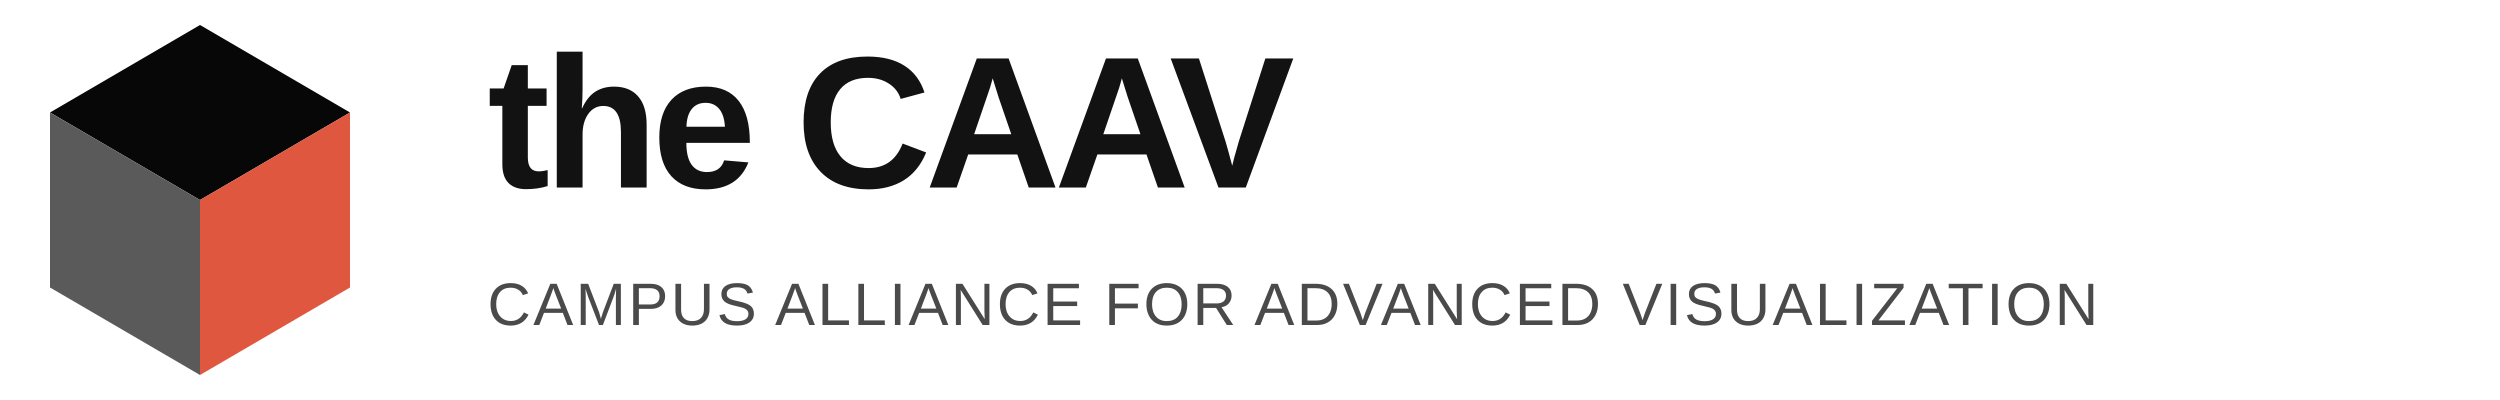
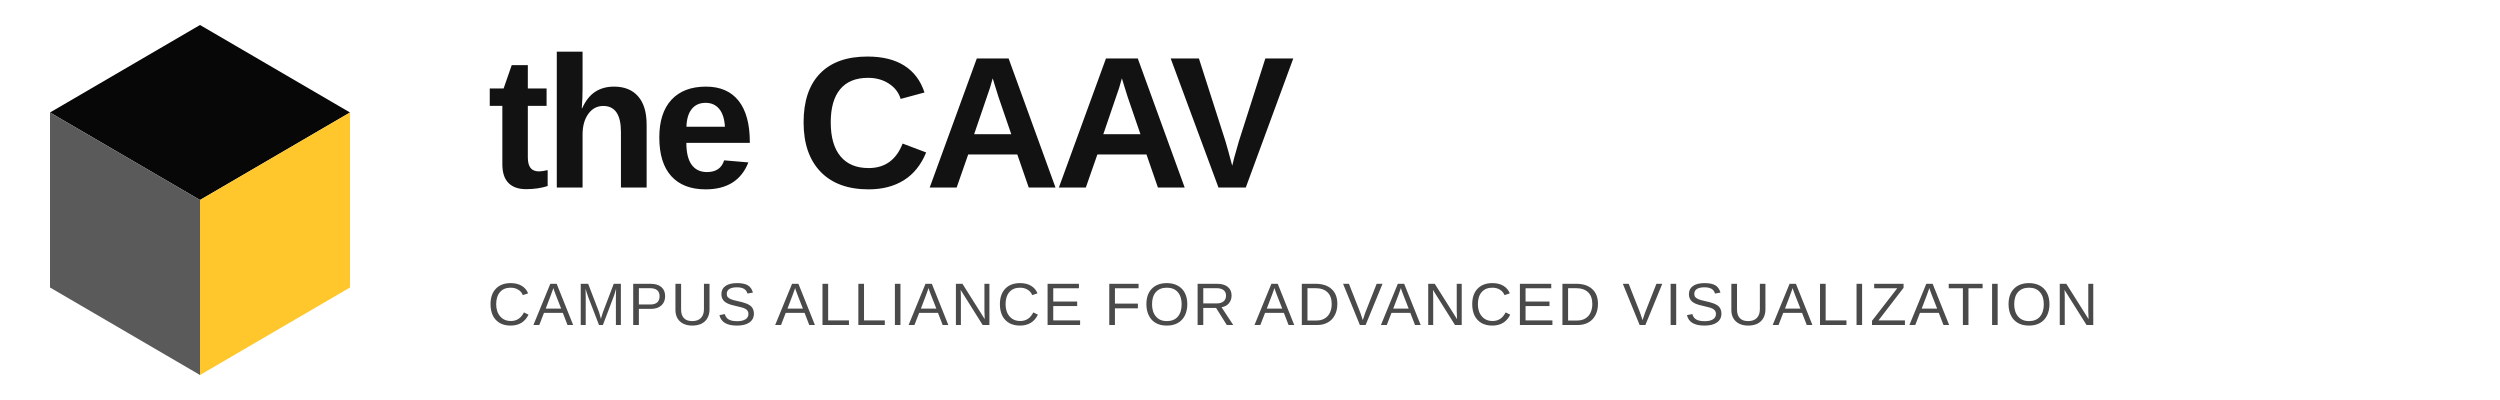
<svg xmlns="http://www.w3.org/2000/svg" viewBox="0 0 400 64" width="400" height="64" role="img">
  <g>
    <polygon points="32,4 56,18 32,32 8,18" fill="#070707" />
    <polygon points="8,18 32,32 32,60 8,46" fill="#5A5A5A" />
-     <polygon points="56,18 56,46 32,60 32,32" fill="#E0573F" />
+     <polygon points="56,18 56,46 32,60 32,32" fill="#FFC72C" />
  </g>
  <text x="78" y="30" font-family="Supreme,Switzer,Helvetica Neue,Arial,sans-serif" font-weight="800" font-size="30" letter-spacing="-1" fill="#121212">the CAAV</text>
  <text x="78" y="52" font-family="Switzer,Helvetica Neue,Arial,sans-serif" font-size="9.6" letter-spacing=".4" fill="#4A4A4A">CAMPUS ALLIANCE FOR ADVANCED VISUALIZATION</text>
</svg>
